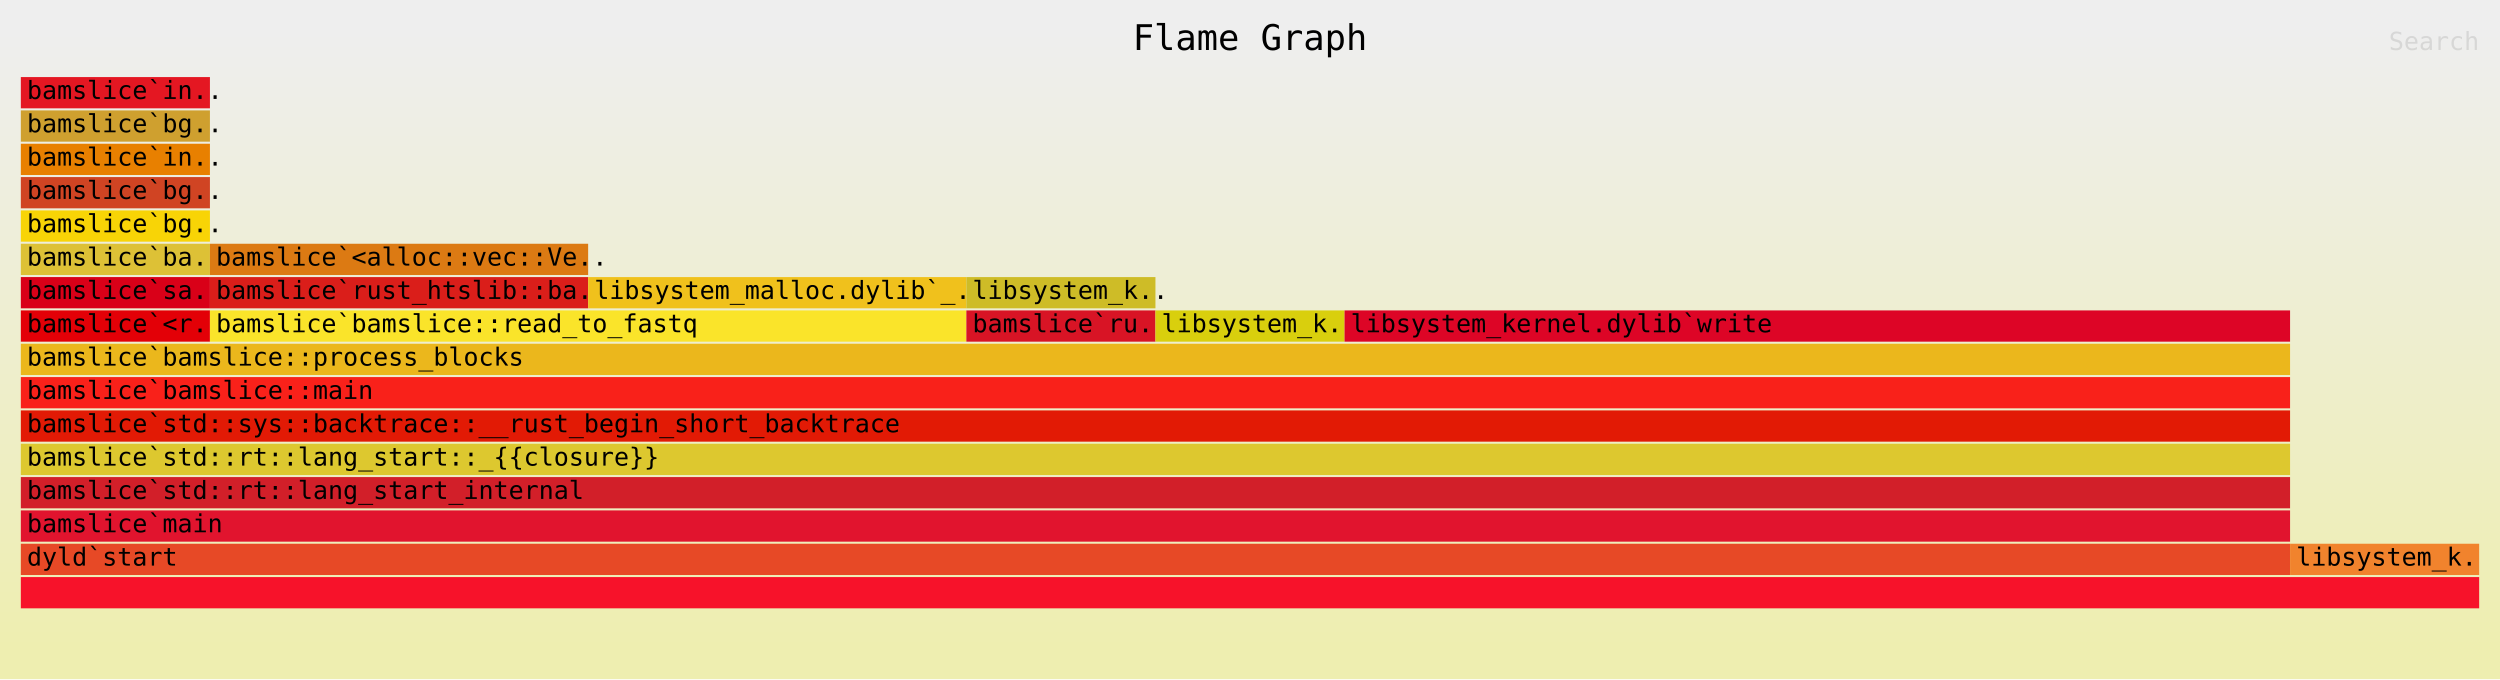
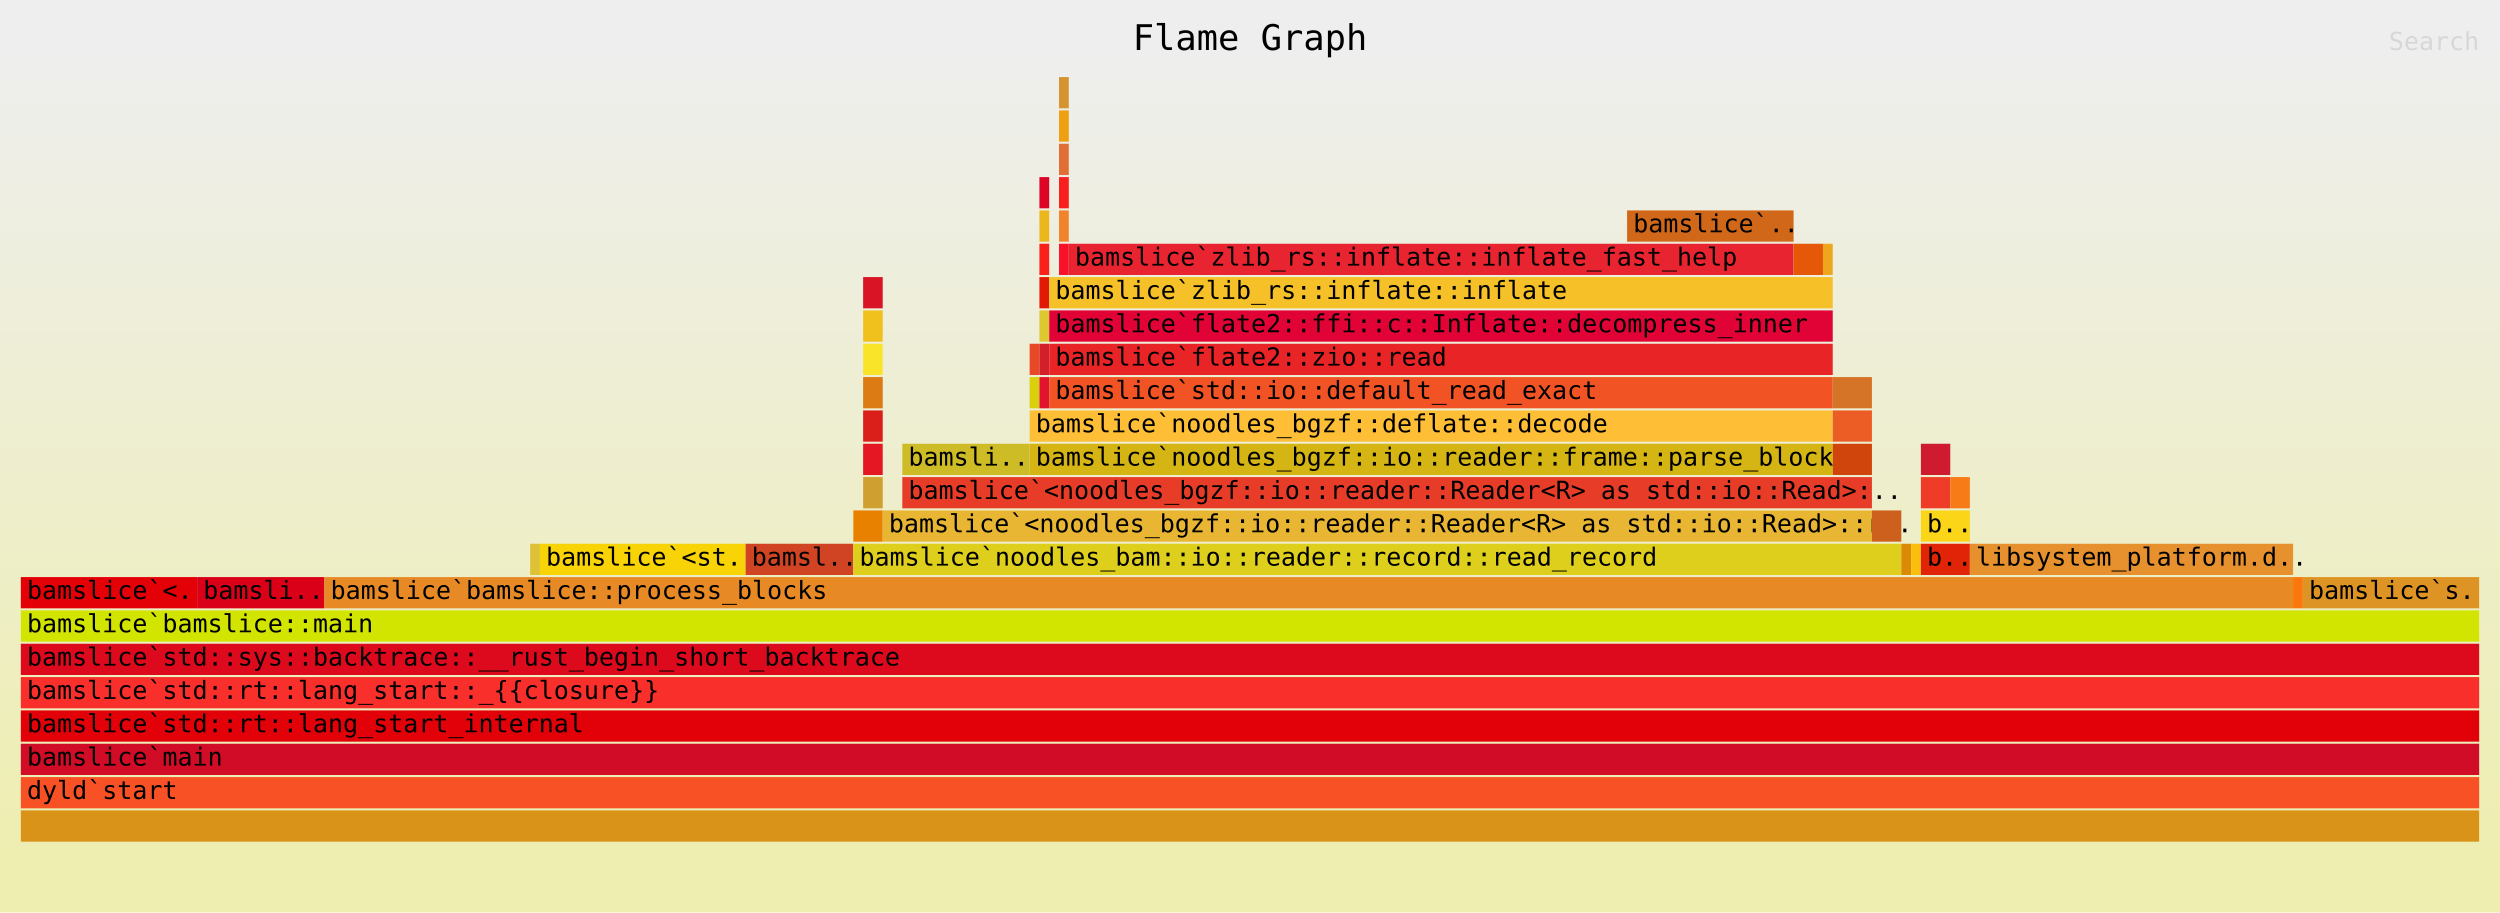
- <svg xmlns="http://www.w3.org/2000/svg" xmlns:ns1="http://github.com/jonhoo/inferno" version="1.1" width="1200" height="326" viewBox="0 0 1200 326">
+ <svg xmlns="http://www.w3.org/2000/svg" xmlns:ns1="http://github.com/jonhoo/inferno" version="1.1" width="1200" height="438" viewBox="0 0 1200 438">
  <defs>
    <linearGradient id="background" y1="0" y2="1" x1="0" x2="0">
      <stop stop-color="#eeeeee" offset="5%" />
      <stop stop-color="#eeeeb0" offset="95%" />
    </linearGradient>
  </defs>
  <style type="text/css">
text { font-family:monospace; font-size:12px }
#title { text-anchor:middle; font-size:17px; }
#matched { text-anchor:end; }
#search { text-anchor:end; opacity:0.1; cursor:pointer; }
#search:hover, #search.show { opacity:1; }
#subtitle { text-anchor:middle; font-color:rgb(160,160,160); }
#unzoom { cursor:pointer; }
#frames &gt; *:hover { stroke:black; stroke-width:0.5; cursor:pointer; }
.hide { display:none; }
.parent { opacity:0.5; }
</style>
-   <rect x="0" y="0" width="100%" height="326" fill="url(#background)" />
+   <rect x="0" y="0" width="100%" height="438" fill="url(#background)" />
  <text id="title" fill="rgb(0,0,0)" x="50%" y="24.00">Flame Graph</text>
-   <text id="details" fill="rgb(0,0,0)" x="10" y="309.00"> </text>
+   <text id="details" fill="rgb(0,0,0)" x="10" y="421.00"> </text>
  <text id="unzoom" class="hide" fill="rgb(0,0,0)" x="10" y="24.00">Reset Zoom</text>
  <text id="search" fill="rgb(0,0,0)" x="1190" y="24.00">Search</text>
-   <text id="matched" fill="rgb(0,0,0)" x="1190" y="309.00"> </text>
-   <svg id="frames" x="10" width="1180" total_samples="13">
-     <g>
-       <rect x="0%" y="149" width="7.692%" height="15" fill="rgb(227,0,7)" ns1:x="0" ns1:w="1" />
-       <text x="0.25%" y="159.50">bamslice`&lt;r..</text>
-     </g>
-     <g>
-       <rect x="0%" y="133" width="7.692%" height="15" fill="rgb(217,0,24)" ns1:x="0" ns1:w="1" />
-       <text x="0.25%" y="143.50">bamslice`sa..</text>
-     </g>
-     <g>
-       <rect x="0%" y="117" width="7.692%" height="15" fill="rgb(221,193,54)" ns1:x="0" ns1:w="1" />
-       <text x="0.25%" y="127.50">bamslice`ba..</text>
-     </g>
-     <g>
-       <rect x="0%" y="101" width="7.692%" height="15" fill="rgb(248,212,6)" ns1:x="0" ns1:w="1" />
-       <text x="0.25%" y="111.50">bamslice`bg..</text>
-     </g>
-     <g>
-       <rect x="0%" y="85" width="7.692%" height="15" fill="rgb(208,68,35)" ns1:x="0" ns1:w="1" />
-       <text x="0.25%" y="95.50">bamslice`bg..</text>
-     </g>
-     <g>
-       <rect x="0%" y="69" width="7.692%" height="15" fill="rgb(232,128,0)" ns1:x="0" ns1:w="1" />
-       <text x="0.25%" y="79.50">bamslice`in..</text>
-     </g>
-     <g>
-       <rect x="0%" y="53" width="7.692%" height="15" fill="rgb(207,160,47)" ns1:x="0" ns1:w="1" />
-       <text x="0.25%" y="63.50">bamslice`bg..</text>
-     </g>
-     <g>
-       <rect x="0%" y="37" width="7.692%" height="15" fill="rgb(228,23,34)" ns1:x="0" ns1:w="1" />
-       <text x="0.25%" y="47.50">bamslice`in..</text>
-     </g>
-     <g>
-       <rect x="7.692%" y="133" width="15.385%" height="15" fill="rgb(218,30,26)" ns1:x="1" ns1:w="2" />
-       <text x="7.942%" y="143.50">bamslice`rust_htslib::ba..</text>
-     </g>
-     <g>
-       <rect x="7.692%" y="117" width="15.385%" height="15" fill="rgb(220,122,19)" ns1:x="1" ns1:w="2" />
-       <text x="7.942%" y="127.50">bamslice`&lt;alloc::vec::Ve..</text>
-     </g>
-     <g>
-       <rect x="7.692%" y="149" width="30.769%" height="15" fill="rgb(250,228,42)" ns1:x="1" ns1:w="4" />
-       <text x="7.942%" y="159.50">bamslice`bamslice::read_to_fastq</text>
-     </g>
-     <g>
-       <rect x="23.077%" y="133" width="15.385%" height="15" fill="rgb(240,193,28)" ns1:x="3" ns1:w="2" />
-       <text x="23.327%" y="143.50">libsystem_malloc.dylib`_..</text>
-     </g>
-     <g>
-       <rect x="38.462%" y="149" width="7.692%" height="15" fill="rgb(216,20,37)" ns1:x="5" ns1:w="1" />
-       <text x="38.712%" y="159.50">bamslice`ru..</text>
-     </g>
-     <g>
-       <rect x="38.462%" y="133" width="7.692%" height="15" fill="rgb(206,188,39)" ns1:x="5" ns1:w="1" />
-       <text x="38.712%" y="143.50">libsystem_k..</text>
-     </g>
-     <g>
-       <rect x="46.154%" y="149" width="7.692%" height="15" fill="rgb(217,207,13)" ns1:x="6" ns1:w="1" />
-       <text x="46.404%" y="159.50">libsystem_k..</text>
-     </g>
-     <g>
-       <rect x="0%" y="261" width="92.308%" height="15" fill="rgb(231,73,38)" ns1:x="0" ns1:w="12" />
-       <text x="0.25%" y="271.50">dyld`start</text>
-     </g>
-     <g>
-       <rect x="0%" y="245" width="92.308%" height="15" fill="rgb(225,20,46)" ns1:x="0" ns1:w="12" />
-       <text x="0.25%" y="255.50">bamslice`main</text>
-     </g>
-     <g>
-       <rect x="0%" y="229" width="92.308%" height="15" fill="rgb(210,31,41)" ns1:x="0" ns1:w="12" />
-       <text x="0.25%" y="239.50">bamslice`std::rt::lang_start_internal</text>
-     </g>
-     <g>
-       <rect x="0%" y="213" width="92.308%" height="15" fill="rgb(221,200,47)" ns1:x="0" ns1:w="12" />
-       <text x="0.25%" y="223.50">bamslice`std::rt::lang_start::_{{closure}}</text>
-     </g>
-     <g>
-       <rect x="0%" y="197" width="92.308%" height="15" fill="rgb(226,26,5)" ns1:x="0" ns1:w="12" />
-       <text x="0.25%" y="207.50">bamslice`std::sys::backtrace::__rust_begin_short_backtrace</text>
-     </g>
-     <g>
-       <rect x="0%" y="181" width="92.308%" height="15" fill="rgb(249,33,26)" ns1:x="0" ns1:w="12" />
-       <text x="0.25%" y="191.50">bamslice`bamslice::main</text>
-     </g>
-     <g>
-       <rect x="0%" y="165" width="92.308%" height="15" fill="rgb(235,183,28)" ns1:x="0" ns1:w="12" />
-       <text x="0.25%" y="175.50">bamslice`bamslice::process_blocks</text>
-     </g>
-     <g>
-       <rect x="53.846%" y="149" width="38.462%" height="15" fill="rgb(221,5,38)" ns1:x="7" ns1:w="5" />
-       <text x="54.096%" y="159.50">libsystem_kernel.dylib`write</text>
-     </g>
-     <g>
-       <rect x="0%" y="277" width="100%" height="15" fill="rgb(247,18,42)" ns1:x="0" ns1:w="13" />
-       <text x="0.25%" y="287.50" />
-     </g>
-     <g>
-       <rect x="92.308%" y="261" width="7.692%" height="15" fill="rgb(241,131,45)" ns1:x="12" ns1:w="1" />
-       <text x="92.558%" y="271.50">libsystem_k..</text>
+   <text id="matched" fill="rgb(0,0,0)" x="1190" y="421.00"> </text>
+   <svg id="frames" x="10" width="1180" total_samples="251">
+     <g>
+       <rect x="0%" y="277" width="7.171%" height="15" fill="rgb(227,0,7)" ns1:x="0" ns1:w="18" />
+       <text x="0.25%" y="287.50">bamslice`&lt;..</text>
+     </g>
+     <g>
+       <rect x="7.171%" y="277" width="5.179%" height="15" fill="rgb(217,0,24)" ns1:x="18" ns1:w="13" />
+       <text x="7.421%" y="287.50">bamsli..</text>
+     </g>
+     <g>
+       <rect x="20.717%" y="261" width="0.398%" height="15" fill="rgb(221,193,54)" ns1:x="52" ns1:w="1" />
+       <text x="20.967%" y="271.50" />
+     </g>
+     <g>
+       <rect x="21.116%" y="261" width="8.367%" height="15" fill="rgb(248,212,6)" ns1:x="53" ns1:w="21" />
+       <text x="21.366%" y="271.50">bamslice`&lt;st..</text>
+     </g>
+     <g>
+       <rect x="29.482%" y="261" width="4.383%" height="15" fill="rgb(208,68,35)" ns1:x="74" ns1:w="11" />
+       <text x="29.732%" y="271.50">bamsl..</text>
+     </g>
+     <g>
+       <rect x="33.864%" y="245" width="1.195%" height="15" fill="rgb(232,128,0)" ns1:x="85" ns1:w="3" />
+       <text x="34.114%" y="255.50" />
+     </g>
+     <g>
+       <rect x="34.263%" y="229" width="0.797%" height="15" fill="rgb(207,160,47)" ns1:x="86" ns1:w="2" />
+       <text x="34.513%" y="239.50" />
+     </g>
+     <g>
+       <rect x="34.263%" y="213" width="0.797%" height="15" fill="rgb(228,23,34)" ns1:x="86" ns1:w="2" />
+       <text x="34.513%" y="223.50" />
+     </g>
+     <g>
+       <rect x="34.263%" y="197" width="0.797%" height="15" fill="rgb(218,30,26)" ns1:x="86" ns1:w="2" />
+       <text x="34.513%" y="207.50" />
+     </g>
+     <g>
+       <rect x="34.263%" y="181" width="0.797%" height="15" fill="rgb(220,122,19)" ns1:x="86" ns1:w="2" />
+       <text x="34.513%" y="191.50" />
+     </g>
+     <g>
+       <rect x="34.263%" y="165" width="0.797%" height="15" fill="rgb(250,228,42)" ns1:x="86" ns1:w="2" />
+       <text x="34.513%" y="175.50" />
+     </g>
+     <g>
+       <rect x="34.263%" y="149" width="0.797%" height="15" fill="rgb(240,193,28)" ns1:x="86" ns1:w="2" />
+       <text x="34.513%" y="159.50" />
+     </g>
+     <g>
+       <rect x="34.263%" y="133" width="0.797%" height="15" fill="rgb(216,20,37)" ns1:x="86" ns1:w="2" />
+       <text x="34.513%" y="143.50" />
+     </g>
+     <g>
+       <rect x="35.857%" y="213" width="5.179%" height="15" fill="rgb(206,188,39)" ns1:x="90" ns1:w="13" />
+       <text x="36.107%" y="223.50">bamsli..</text>
+     </g>
+     <g>
+       <rect x="41.036%" y="181" width="0.398%" height="15" fill="rgb(217,207,13)" ns1:x="103" ns1:w="1" />
+       <text x="41.286%" y="191.50" />
+     </g>
+     <g>
+       <rect x="41.036%" y="165" width="0.398%" height="15" fill="rgb(231,73,38)" ns1:x="103" ns1:w="1" />
+       <text x="41.286%" y="175.50" />
+     </g>
+     <g>
+       <rect x="41.434%" y="181" width="0.398%" height="15" fill="rgb(225,20,46)" ns1:x="104" ns1:w="1" />
+       <text x="41.684%" y="191.50" />
+     </g>
+     <g>
+       <rect x="41.434%" y="165" width="0.398%" height="15" fill="rgb(210,31,41)" ns1:x="104" ns1:w="1" />
+       <text x="41.684%" y="175.50" />
+     </g>
+     <g>
+       <rect x="41.434%" y="149" width="0.398%" height="15" fill="rgb(221,200,47)" ns1:x="104" ns1:w="1" />
+       <text x="41.684%" y="159.50" />
+     </g>
+     <g>
+       <rect x="41.434%" y="133" width="0.398%" height="15" fill="rgb(226,26,5)" ns1:x="104" ns1:w="1" />
+       <text x="41.684%" y="143.50" />
+     </g>
+     <g>
+       <rect x="41.434%" y="117" width="0.398%" height="15" fill="rgb(249,33,26)" ns1:x="104" ns1:w="1" />
+       <text x="41.684%" y="127.50" />
+     </g>
+     <g>
+       <rect x="41.434%" y="101" width="0.398%" height="15" fill="rgb(235,183,28)" ns1:x="104" ns1:w="1" />
+       <text x="41.684%" y="111.50" />
+     </g>
+     <g>
+       <rect x="41.434%" y="85" width="0.398%" height="15" fill="rgb(221,5,38)" ns1:x="104" ns1:w="1" />
+       <text x="41.684%" y="95.50" />
+     </g>
+     <g>
+       <rect x="42.231%" y="117" width="0.398%" height="15" fill="rgb(247,18,42)" ns1:x="106" ns1:w="1" />
+       <text x="42.481%" y="127.50" />
+     </g>
+     <g>
+       <rect x="42.231%" y="101" width="0.398%" height="15" fill="rgb(241,131,45)" ns1:x="106" ns1:w="1" />
+       <text x="42.481%" y="111.50" />
+     </g>
+     <g>
+       <rect x="42.231%" y="85" width="0.398%" height="15" fill="rgb(249,31,29)" ns1:x="106" ns1:w="1" />
+       <text x="42.481%" y="95.50" />
+     </g>
+     <g>
+       <rect x="42.231%" y="69" width="0.398%" height="15" fill="rgb(225,111,53)" ns1:x="106" ns1:w="1" />
+       <text x="42.481%" y="79.50" />
+     </g>
+     <g>
+       <rect x="42.231%" y="53" width="0.398%" height="15" fill="rgb(238,160,17)" ns1:x="106" ns1:w="1" />
+       <text x="42.481%" y="63.50" />
+     </g>
+     <g>
+       <rect x="42.231%" y="37" width="0.398%" height="15" fill="rgb(214,148,48)" ns1:x="106" ns1:w="1" />
+       <text x="42.481%" y="47.50" />
+     </g>
+     <g>
+       <rect x="42.63%" y="117" width="29.482%" height="15" fill="rgb(232,36,49)" ns1:x="107" ns1:w="74" />
+       <text x="42.88%" y="127.50">bamslice`zlib_rs::inflate::inflate_fast_help</text>
+     </g>
+     <g>
+       <rect x="65.339%" y="101" width="6.773%" height="15" fill="rgb(209,103,24)" ns1:x="164" ns1:w="17" />
+       <text x="65.589%" y="111.50">bamslice`..</text>
+     </g>
+     <g>
+       <rect x="72.112%" y="117" width="1.195%" height="15" fill="rgb(229,88,8)" ns1:x="181" ns1:w="3" />
+       <text x="72.362%" y="127.50" />
+     </g>
+     <g>
+       <rect x="41.036%" y="213" width="32.669%" height="15" fill="rgb(213,181,19)" ns1:x="103" ns1:w="82" />
+       <text x="41.286%" y="223.50">bamslice`noodles_bgzf::io::reader::frame::parse_block</text>
+     </g>
+     <g>
+       <rect x="41.036%" y="197" width="32.669%" height="15" fill="rgb(254,191,54)" ns1:x="103" ns1:w="82" />
+       <text x="41.286%" y="207.50">bamslice`noodles_bgzf::deflate::decode</text>
+     </g>
+     <g>
+       <rect x="41.833%" y="181" width="31.872%" height="15" fill="rgb(241,83,37)" ns1:x="105" ns1:w="80" />
+       <text x="42.083%" y="191.50">bamslice`std::io::default_read_exact</text>
+     </g>
+     <g>
+       <rect x="41.833%" y="165" width="31.872%" height="15" fill="rgb(233,36,39)" ns1:x="105" ns1:w="80" />
+       <text x="42.083%" y="175.50">bamslice`flate2::zio::read</text>
+     </g>
+     <g>
+       <rect x="41.833%" y="149" width="31.872%" height="15" fill="rgb(226,3,54)" ns1:x="105" ns1:w="80" />
+       <text x="42.083%" y="159.50">bamslice`flate2::ffi::c::Inflate::decompress_inner</text>
+     </g>
+     <g>
+       <rect x="41.833%" y="133" width="31.872%" height="15" fill="rgb(245,192,40)" ns1:x="105" ns1:w="80" />
+       <text x="42.083%" y="143.50">bamslice`zlib_rs::inflate::inflate</text>
+     </g>
+     <g>
+       <rect x="73.307%" y="117" width="0.398%" height="15" fill="rgb(238,167,29)" ns1:x="184" ns1:w="1" />
+       <text x="73.557%" y="127.50" />
+     </g>
+     <g>
+       <rect x="35.06%" y="245" width="40.239%" height="15" fill="rgb(232,182,51)" ns1:x="88" ns1:w="101" />
+       <text x="35.31%" y="255.50">bamslice`&lt;noodles_bgzf::io::reader::Reader&lt;R&gt; as std::io::Read&gt;::r..</text>
+     </g>
+     <g>
+       <rect x="35.857%" y="229" width="39.442%" height="15" fill="rgb(231,60,39)" ns1:x="90" ns1:w="99" />
+       <text x="36.107%" y="239.50">bamslice`&lt;noodles_bgzf::io::reader::Reader&lt;R&gt; as std::io::Read&gt;:..</text>
+     </g>
+     <g>
+       <rect x="73.705%" y="213" width="1.594%" height="15" fill="rgb(208,69,12)" ns1:x="185" ns1:w="4" />
+       <text x="73.955%" y="223.50" />
+     </g>
+     <g>
+       <rect x="73.705%" y="197" width="1.594%" height="15" fill="rgb(235,93,37)" ns1:x="185" ns1:w="4" />
+       <text x="73.955%" y="207.50" />
+     </g>
+     <g>
+       <rect x="73.705%" y="181" width="1.594%" height="15" fill="rgb(213,116,39)" ns1:x="185" ns1:w="4" />
+       <text x="73.955%" y="191.50" />
+     </g>
+     <g>
+       <rect x="33.864%" y="261" width="42.63%" height="15" fill="rgb(222,207,29)" ns1:x="85" ns1:w="107" />
+       <text x="34.114%" y="271.50">bamslice`noodles_bam::io::reader::record::read_record</text>
+     </g>
+     <g>
+       <rect x="75.299%" y="245" width="1.195%" height="15" fill="rgb(206,96,30)" ns1:x="189" ns1:w="3" />
+       <text x="75.549%" y="255.50" />
+     </g>
+     <g>
+       <rect x="76.494%" y="261" width="0.398%" height="15" fill="rgb(218,138,4)" ns1:x="192" ns1:w="1" />
+       <text x="76.744%" y="271.50" />
+     </g>
+     <g>
+       <rect x="76.892%" y="261" width="0.398%" height="15" fill="rgb(250,191,14)" ns1:x="193" ns1:w="1" />
+       <text x="77.142%" y="271.50" />
+     </g>
+     <g>
+       <rect x="77.291%" y="229" width="1.195%" height="15" fill="rgb(239,60,40)" ns1:x="194" ns1:w="3" />
+       <text x="77.541%" y="239.50" />
+     </g>
+     <g>
+       <rect x="77.291%" y="213" width="1.195%" height="15" fill="rgb(206,27,48)" ns1:x="194" ns1:w="3" />
+       <text x="77.541%" y="223.50" />
+     </g>
+     <g>
+       <rect x="77.291%" y="261" width="1.992%" height="15" fill="rgb(225,35,8)" ns1:x="194" ns1:w="5" />
+       <text x="77.541%" y="271.50">b..</text>
+     </g>
+     <g>
+       <rect x="77.291%" y="245" width="1.992%" height="15" fill="rgb(250,213,24)" ns1:x="194" ns1:w="5" />
+       <text x="77.541%" y="255.50">b..</text>
+     </g>
+     <g>
+       <rect x="78.486%" y="229" width="0.797%" height="15" fill="rgb(247,123,22)" ns1:x="197" ns1:w="2" />
+       <text x="78.736%" y="239.50" />
+     </g>
+     <g>
+       <rect x="12.351%" y="277" width="80.08%" height="15" fill="rgb(231,138,38)" ns1:x="31" ns1:w="201" />
+       <text x="12.601%" y="287.50">bamslice`bamslice::process_blocks</text>
+     </g>
+     <g>
+       <rect x="79.283%" y="261" width="13.147%" height="15" fill="rgb(231,145,46)" ns1:x="199" ns1:w="33" />
+       <text x="79.533%" y="271.50">libsystem_platform.d..</text>
+     </g>
+     <g>
+       <rect x="92.43%" y="277" width="0.398%" height="15" fill="rgb(251,118,11)" ns1:x="232" ns1:w="1" />
+       <text x="92.68%" y="287.50" />
+     </g>
+     <g>
+       <rect x="0%" y="389" width="100%" height="15" fill="rgb(217,147,25)" ns1:x="0" ns1:w="251" />
+       <text x="0.25%" y="399.50" />
+     </g>
+     <g>
+       <rect x="0%" y="373" width="100%" height="15" fill="rgb(247,81,37)" ns1:x="0" ns1:w="251" />
+       <text x="0.25%" y="383.50">dyld`start</text>
+     </g>
+     <g>
+       <rect x="0%" y="357" width="100%" height="15" fill="rgb(209,12,38)" ns1:x="0" ns1:w="251" />
+       <text x="0.25%" y="367.50">bamslice`main</text>
+     </g>
+     <g>
+       <rect x="0%" y="341" width="100%" height="15" fill="rgb(227,1,9)" ns1:x="0" ns1:w="251" />
+       <text x="0.25%" y="351.50">bamslice`std::rt::lang_start_internal</text>
+     </g>
+     <g>
+       <rect x="0%" y="325" width="100%" height="15" fill="rgb(248,47,43)" ns1:x="0" ns1:w="251" />
+       <text x="0.25%" y="335.50">bamslice`std::rt::lang_start::_{{closure}}</text>
+     </g>
+     <g>
+       <rect x="0%" y="309" width="100%" height="15" fill="rgb(221,10,30)" ns1:x="0" ns1:w="251" />
+       <text x="0.25%" y="319.50">bamslice`std::sys::backtrace::__rust_begin_short_backtrace</text>
+     </g>
+     <g>
+       <rect x="0%" y="293" width="100%" height="15" fill="rgb(210,229,1)" ns1:x="0" ns1:w="251" />
+       <text x="0.25%" y="303.50">bamslice`bamslice::main</text>
+     </g>
+     <g>
+       <rect x="92.829%" y="277" width="7.171%" height="15" fill="rgb(222,148,37)" ns1:x="233" ns1:w="18" />
+       <text x="93.079%" y="287.50">bamslice`s..</text>
    </g>
  </svg>
</svg>
